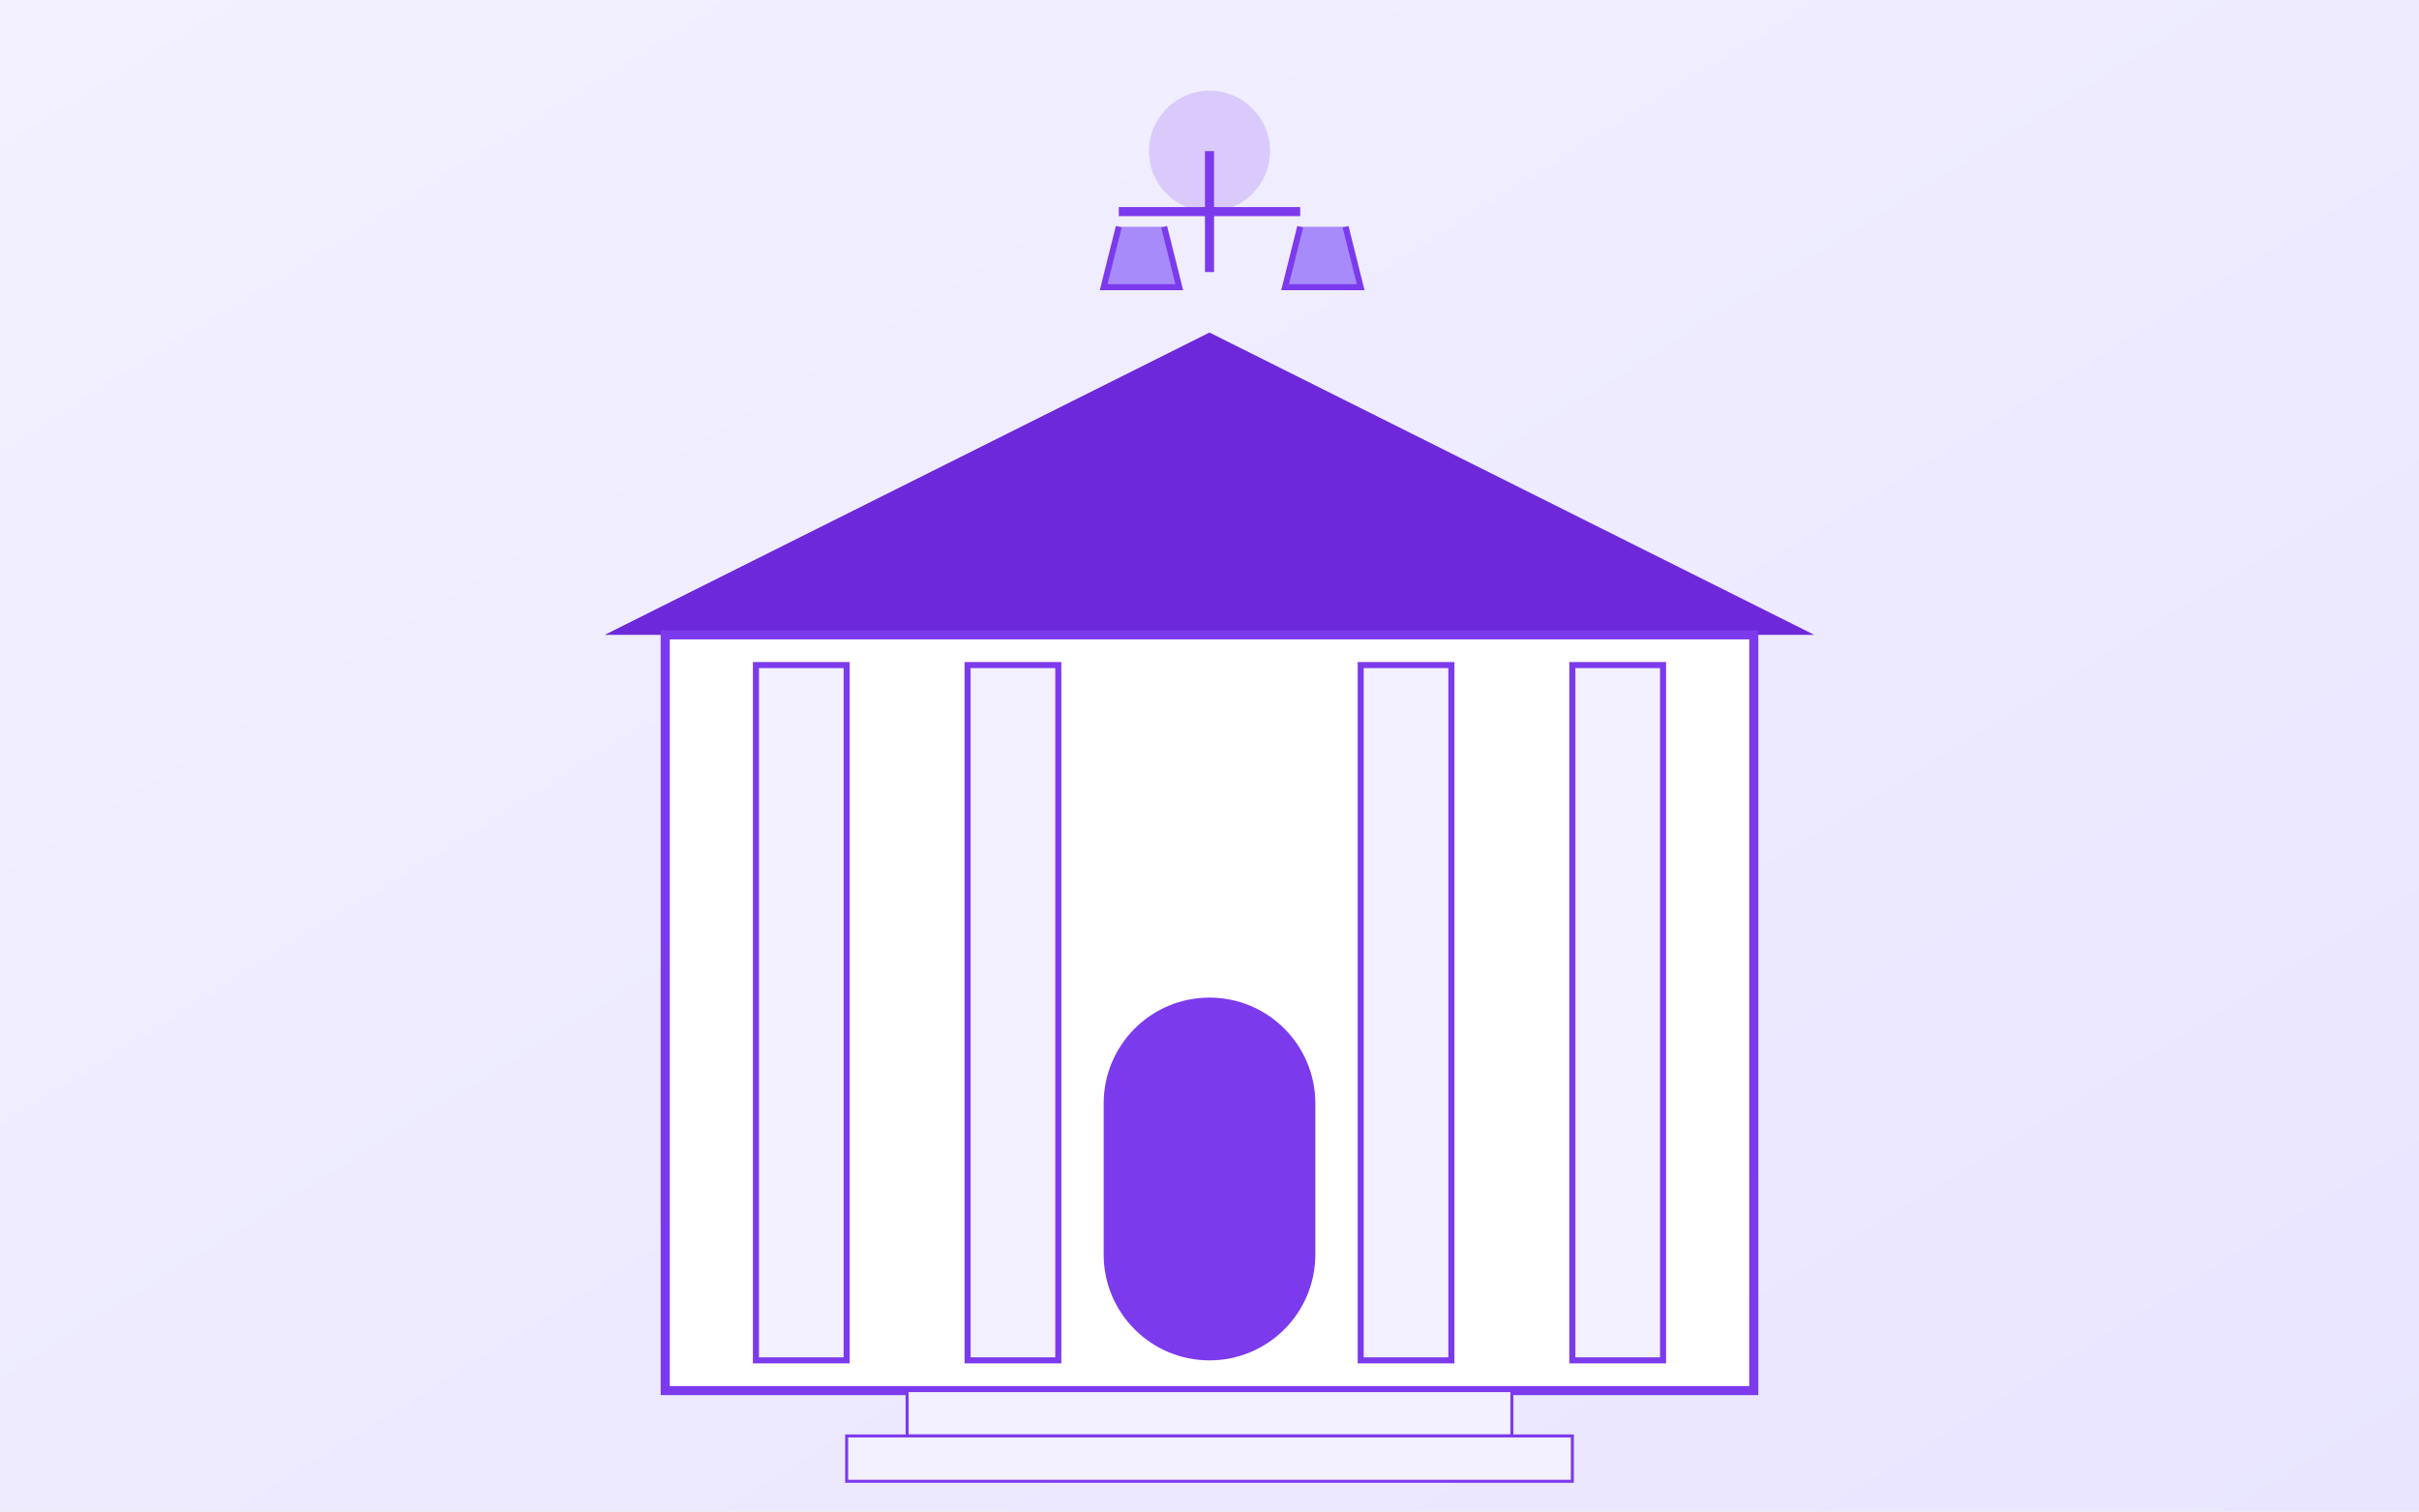
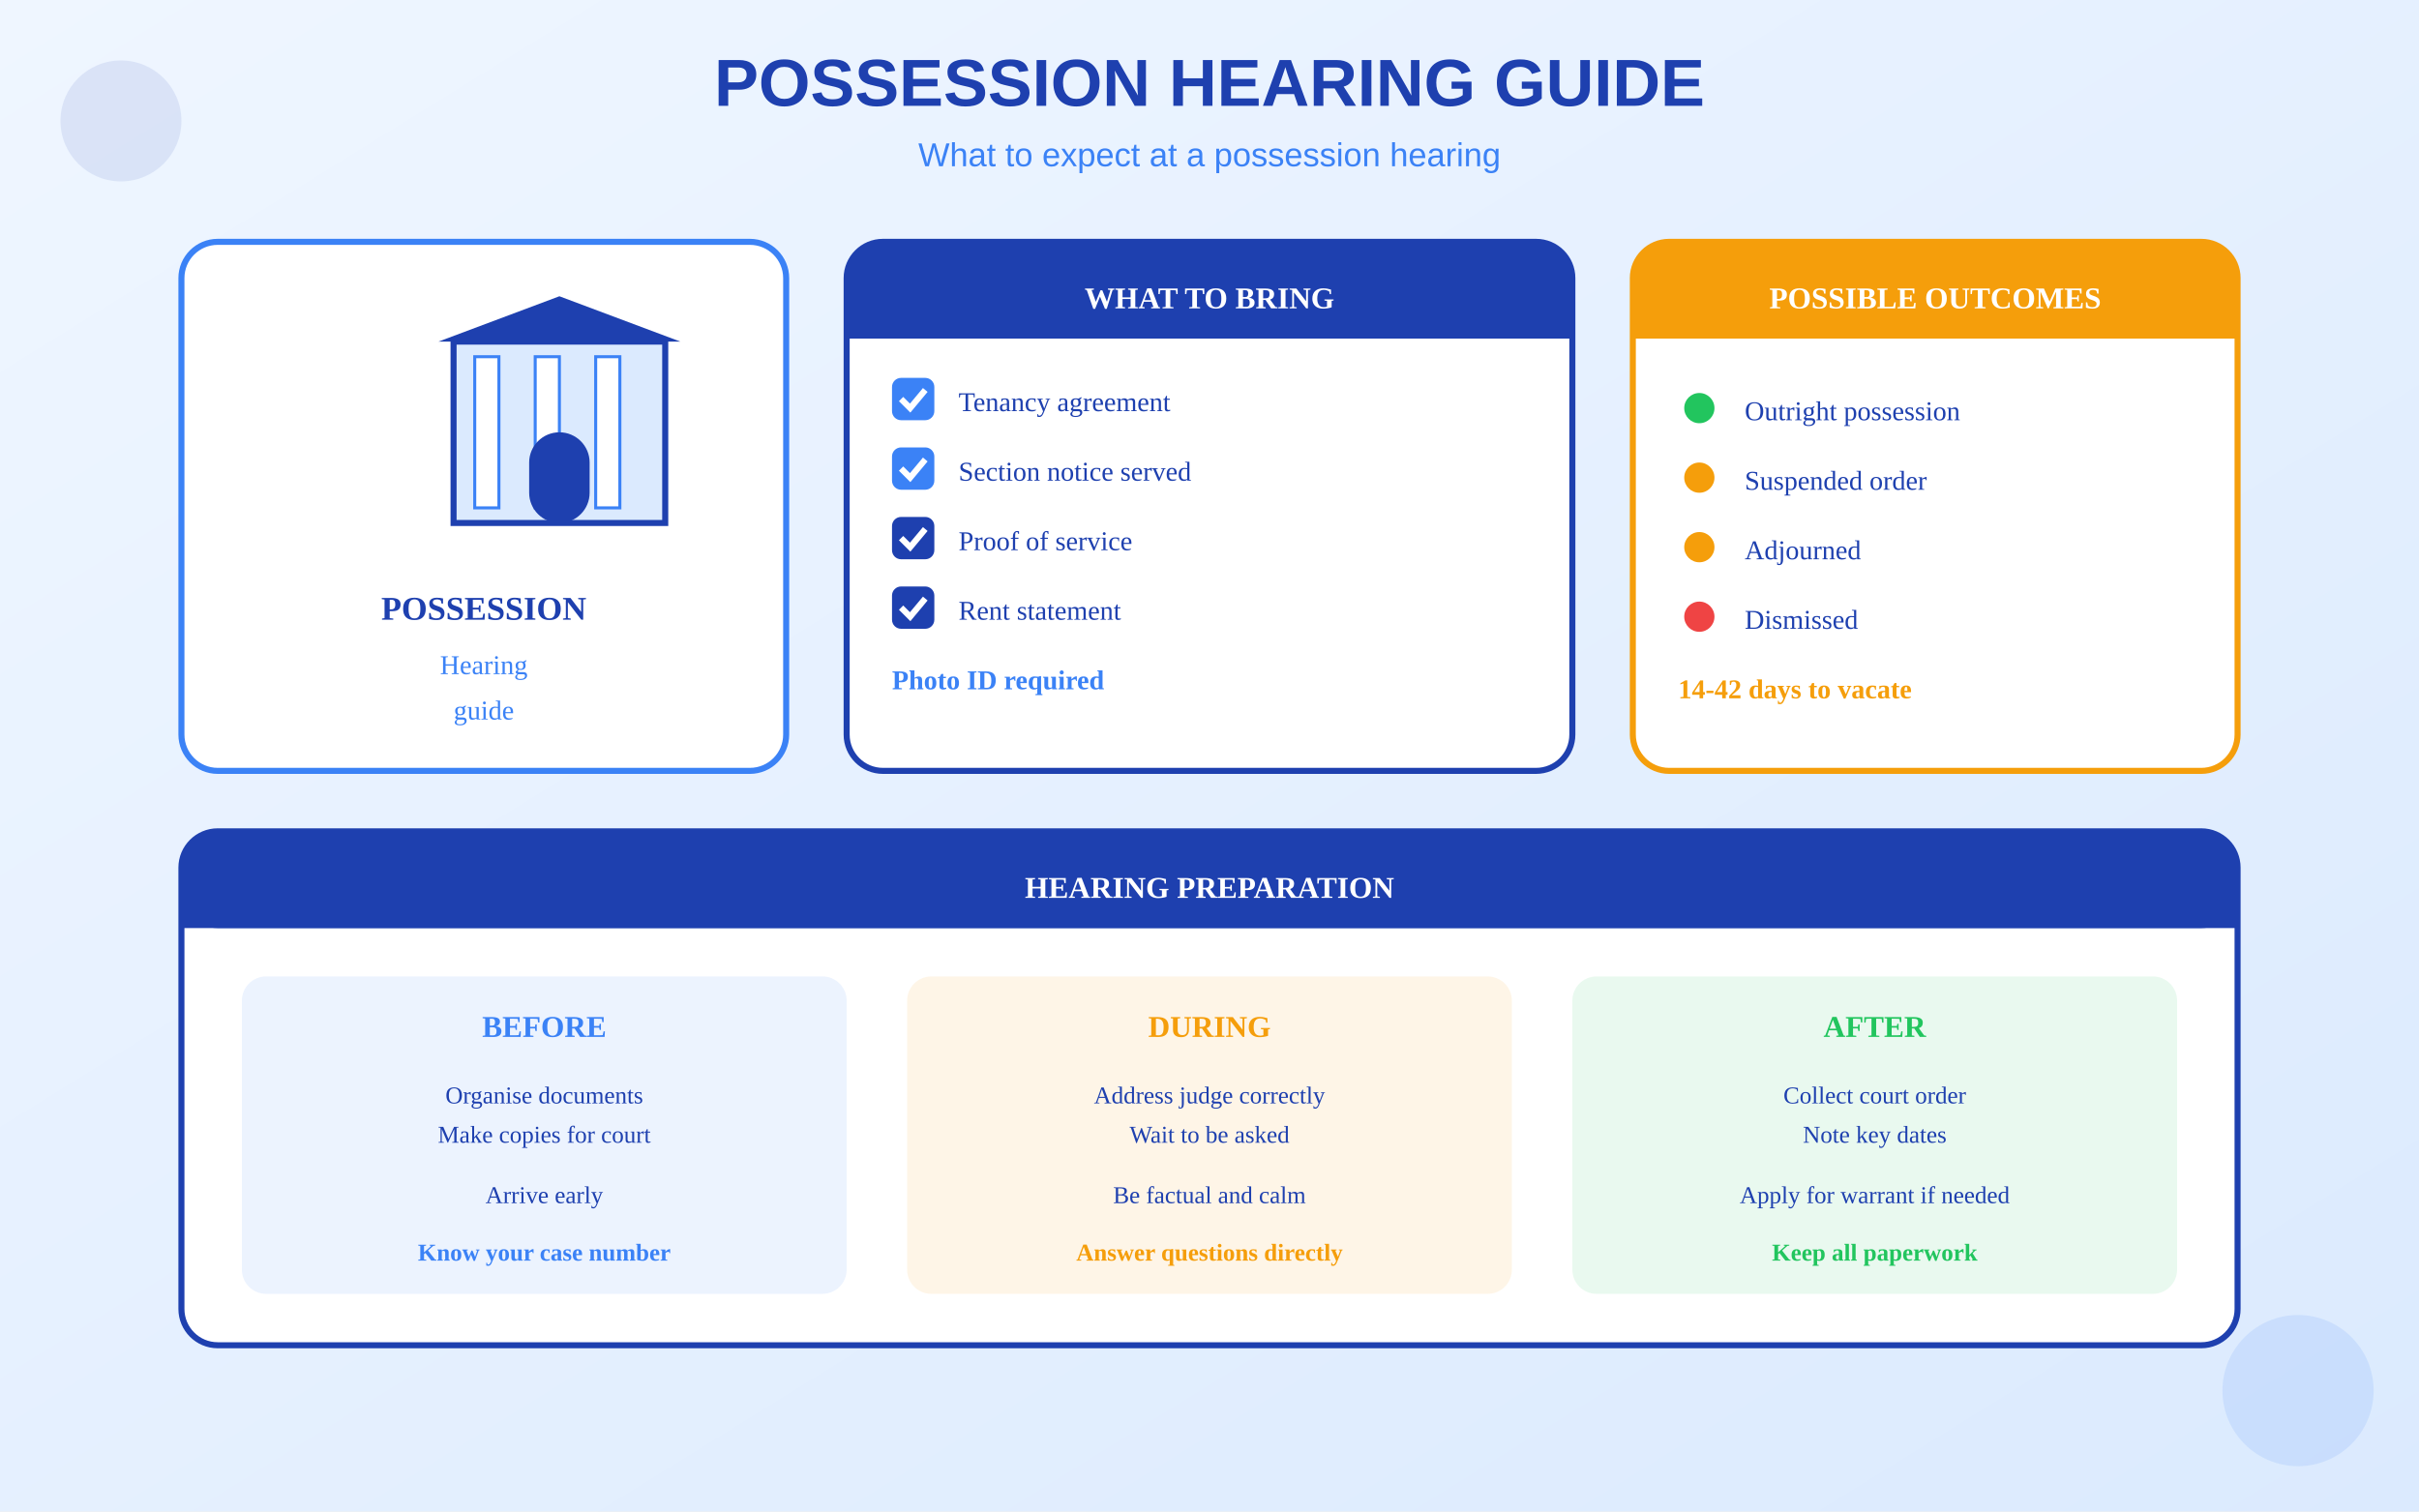
<svg xmlns="http://www.w3.org/2000/svg" viewBox="0 0 800 500">
  <defs>
    <linearGradient id="bgGrad" x1="0%" y1="0%" x2="100%" y2="100%">
-       <stop offset="0%" style="stop-color:#F3F1FF" />
-       <stop offset="100%" style="stop-color:#E9E5FF" />
+       <stop offset="0%" style="stop-color:#EFF6FF" />
+       <stop offset="100%" style="stop-color:#DBEAFE" />
    </linearGradient>
  </defs>
  <rect width="800" height="500" fill="url(#bgGrad)" />
-   <g transform="translate(200, 80)">
-     <path d="M0 130 L200 30 L400 130" fill="#6D28D9" />
-     <rect x="20" y="130" width="360" height="250" fill="white" stroke="#7C3AED" stroke-width="3" />
-     <rect x="50" y="140" width="30" height="230" fill="#F3F1FF" stroke="#7C3AED" stroke-width="2" />
-     <rect x="120" y="140" width="30" height="230" fill="#F3F1FF" stroke="#7C3AED" stroke-width="2" />
-     <rect x="250" y="140" width="30" height="230" fill="#F3F1FF" stroke="#7C3AED" stroke-width="2" />
-     <rect x="320" y="140" width="30" height="230" fill="#F3F1FF" stroke="#7C3AED" stroke-width="2" />
-     <rect x="165" y="250" width="70" height="120" rx="35" fill="#7C3AED" />
-     <rect x="100" y="380" width="200" height="15" fill="#F3F1FF" stroke="#7C3AED" stroke-width="1" />
-     <rect x="80" y="395" width="240" height="15" fill="#F3F1FF" stroke="#7C3AED" stroke-width="1" />
+   <text x="400" y="35" text-anchor="middle" fill="#1E40AF" font-size="22" font-weight="bold" font-family="Arial">POSSESSION HEARING GUIDE</text>
+   <text x="400" y="55" text-anchor="middle" fill="#3B82F6" font-size="11" font-family="Arial">What to expect at a possession hearing</text>
+   <g transform="translate(60, 80)">
+     <rect x="0" y="0" width="200" height="175" rx="12" fill="white" stroke="#3B82F6" stroke-width="2" />
+     <g transform="translate(25, 8)">
+       <path d="M60 25 L100 10 L140 25" fill="#1E40AF" />
+       <rect x="65" y="25" width="70" height="60" fill="#DBEAFE" stroke="#1E40AF" stroke-width="2" />
+       <rect x="72" y="30" width="8" height="50" fill="white" stroke="#3B82F6" />
+       <rect x="92" y="30" width="8" height="50" fill="white" stroke="#3B82F6" />
+       <rect x="112" y="30" width="8" height="50" fill="white" stroke="#3B82F6" />
+       <rect x="90" y="55" width="20" height="30" rx="10" fill="#1E40AF" />
+     </g>
+     <text x="100" y="125" text-anchor="middle" fill="#1E40AF" font-size="11" font-weight="bold">POSSESSION</text>
+     <text x="100" y="143" text-anchor="middle" fill="#3B82F6" font-size="9">Hearing</text>
+     <text x="100" y="158" text-anchor="middle" fill="#3B82F6" font-size="9">guide</text>
  </g>
-   <g transform="translate(350, 25)">
-     <circle cx="50" cy="25" r="20" fill="#7C3AED" opacity="0.2" />
-     <line x1="50" y1="25" x2="50" y2="65" stroke="#7C3AED" stroke-width="3" />
-     <line x1="20" y1="45" x2="80" y2="45" stroke="#7C3AED" stroke-width="3" />
-     <path d="M20 50 L15 70 L40 70 L35 50" fill="#A78BFA" stroke="#7C3AED" stroke-width="2" />
-     <path d="M80 50 L75 70 L100 70 L95 50" fill="#A78BFA" stroke="#7C3AED" stroke-width="2" />
+   <g transform="translate(280, 80)">
+     <rect x="0" y="0" width="240" height="175" rx="12" fill="white" stroke="#1E40AF" stroke-width="2" />
+     <rect x="0" y="0" width="240" height="32" rx="12" fill="#1E40AF" />
+     <rect x="0" y="20" width="240" height="12" fill="#1E40AF" />
+     <text x="120" y="22" text-anchor="middle" fill="white" font-size="10" font-weight="bold">WHAT TO BRING</text>
+     <g transform="translate(15, 45)">
+       <rect x="0" y="0" width="14" height="14" rx="3" fill="#3B82F6" />
+       <path d="M3 7 L6 10 L11 4" stroke="white" stroke-width="2" fill="none" />
+       <text x="22" y="11" fill="#1E40AF" font-size="9">Tenancy agreement</text>
+     </g>
+     <g transform="translate(15, 68)">
+       <rect x="0" y="0" width="14" height="14" rx="3" fill="#3B82F6" />
+       <path d="M3 7 L6 10 L11 4" stroke="white" stroke-width="2" fill="none" />
+       <text x="22" y="11" fill="#1E40AF" font-size="9">Section notice served</text>
+     </g>
+     <g transform="translate(15, 91)">
+       <rect x="0" y="0" width="14" height="14" rx="3" fill="#1E40AF" />
+       <path d="M3 7 L6 10 L11 4" stroke="white" stroke-width="2" fill="none" />
+       <text x="22" y="11" fill="#1E40AF" font-size="9">Proof of service</text>
+     </g>
+     <g transform="translate(15, 114)">
+       <rect x="0" y="0" width="14" height="14" rx="3" fill="#1E40AF" />
+       <path d="M3 7 L6 10 L11 4" stroke="white" stroke-width="2" fill="none" />
+       <text x="22" y="11" fill="#1E40AF" font-size="9">Rent statement</text>
+     </g>
+     <g transform="translate(15, 137)">
+       <text x="0" y="11" fill="#3B82F6" font-size="9" font-weight="bold">Photo ID required</text>
+     </g>
  </g>
+   <g transform="translate(540, 80)">
+     <rect x="0" y="0" width="200" height="175" rx="12" fill="white" stroke="#F59E0B" stroke-width="2" />
+     <rect x="0" y="0" width="200" height="32" rx="12" fill="#F59E0B" />
+     <rect x="0" y="20" width="200" height="12" fill="#F59E0B" />
+     <text x="100" y="22" text-anchor="middle" fill="white" font-size="10" font-weight="bold">POSSIBLE OUTCOMES</text>
+     <g transform="translate(15, 48)">
+       <circle cx="7" cy="7" r="5" fill="#22C55E" />
+       <text x="22" y="11" fill="#1E40AF" font-size="9">Outright possession</text>
+     </g>
+     <g transform="translate(15, 71)">
+       <circle cx="7" cy="7" r="5" fill="#F59E0B" />
+       <text x="22" y="11" fill="#1E40AF" font-size="9">Suspended order</text>
+     </g>
+     <g transform="translate(15, 94)">
+       <circle cx="7" cy="7" r="5" fill="#F59E0B" />
+       <text x="22" y="11" fill="#1E40AF" font-size="9">Adjourned</text>
+     </g>
+     <g transform="translate(15, 117)">
+       <circle cx="7" cy="7" r="5" fill="#EF4444" />
+       <text x="22" y="11" fill="#1E40AF" font-size="9">Dismissed</text>
+     </g>
+     <g transform="translate(15, 140)">
+       <text x="0" y="11" fill="#F59E0B" font-size="9" font-weight="bold">14-42 days to vacate</text>
+     </g>
+   </g>
+   <g transform="translate(60, 275)">
+     <rect x="0" y="0" width="680" height="170" rx="12" fill="white" stroke="#1E40AF" stroke-width="2" />
+     <rect x="0" y="0" width="680" height="32" rx="12" fill="#1E40AF" />
+     <rect x="0" y="20" width="680" height="12" fill="#1E40AF" />
+     <text x="340" y="22" text-anchor="middle" fill="white" font-size="10" font-weight="bold">HEARING PREPARATION</text>
+     <g transform="translate(20, 48)">
+       <rect x="0" y="0" width="200" height="105" rx="8" fill="#3B82F6" opacity="0.1" />
+       <text x="100" y="20" text-anchor="middle" fill="#3B82F6" font-size="10" font-weight="bold">BEFORE</text>
+       <text x="100" y="42" text-anchor="middle" fill="#1E40AF" font-size="8">Organise documents</text>
+       <text x="100" y="55" text-anchor="middle" fill="#1E40AF" font-size="8">Make copies for court</text>
+       <text x="100" y="75" text-anchor="middle" fill="#1E40AF" font-size="8">Arrive early</text>
+       <text x="100" y="94" text-anchor="middle" fill="#3B82F6" font-size="8" font-weight="bold">Know your case number</text>
+     </g>
+     <g transform="translate(240, 48)">
+       <rect x="0" y="0" width="200" height="105" rx="8" fill="#F59E0B" opacity="0.1" />
+       <text x="100" y="20" text-anchor="middle" fill="#F59E0B" font-size="10" font-weight="bold">DURING</text>
+       <text x="100" y="42" text-anchor="middle" fill="#1E40AF" font-size="8">Address judge correctly</text>
+       <text x="100" y="55" text-anchor="middle" fill="#1E40AF" font-size="8">Wait to be asked</text>
+       <text x="100" y="75" text-anchor="middle" fill="#1E40AF" font-size="8">Be factual and calm</text>
+       <text x="100" y="94" text-anchor="middle" fill="#F59E0B" font-size="8" font-weight="bold">Answer questions directly</text>
+     </g>
+     <g transform="translate(460, 48)">
+       <rect x="0" y="0" width="200" height="105" rx="8" fill="#22C55E" opacity="0.1" />
+       <text x="100" y="20" text-anchor="middle" fill="#22C55E" font-size="10" font-weight="bold">AFTER</text>
+       <text x="100" y="42" text-anchor="middle" fill="#1E40AF" font-size="8">Collect court order</text>
+       <text x="100" y="55" text-anchor="middle" fill="#1E40AF" font-size="8">Note key dates</text>
+       <text x="100" y="75" text-anchor="middle" fill="#1E40AF" font-size="8">Apply for warrant if needed</text>
+       <text x="100" y="94" text-anchor="middle" fill="#22C55E" font-size="8" font-weight="bold">Keep all paperwork</text>
+     </g>
+   </g>
+   <circle cx="40" cy="40" r="20" fill="#1E40AF" opacity="0.1" />
+   <circle cx="760" cy="460" r="25" fill="#3B82F6" opacity="0.12" />
</svg>
